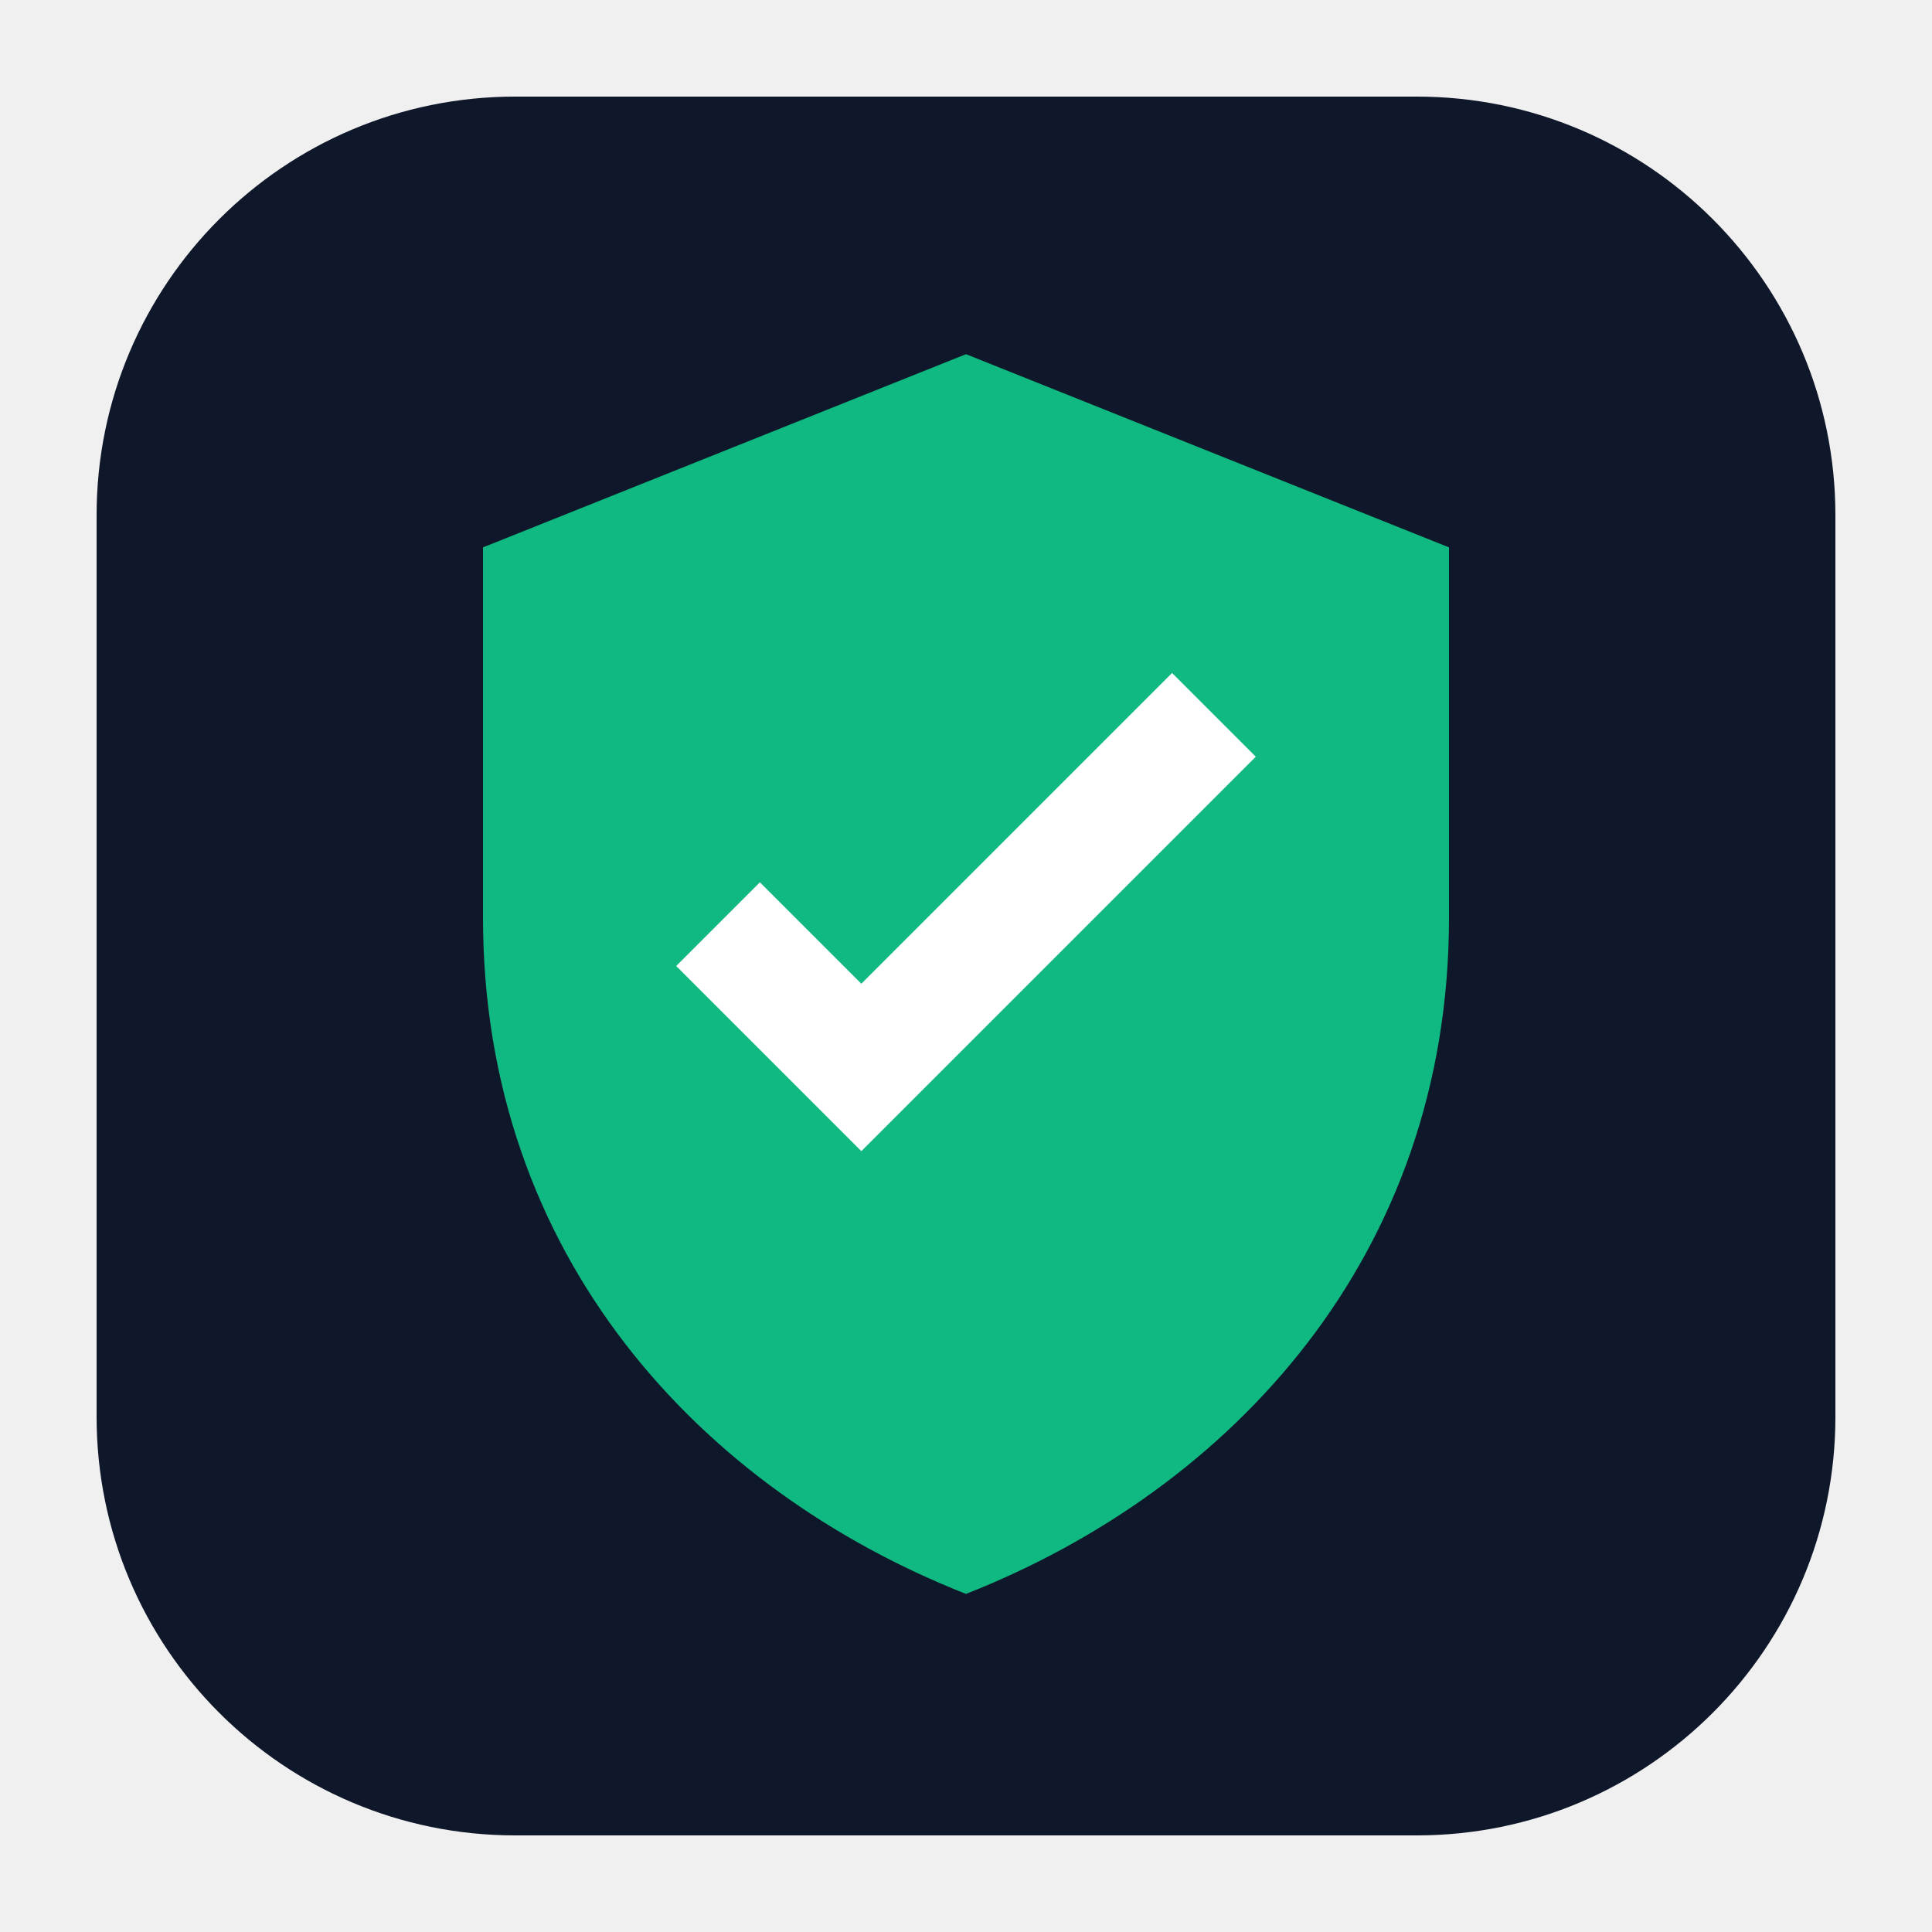
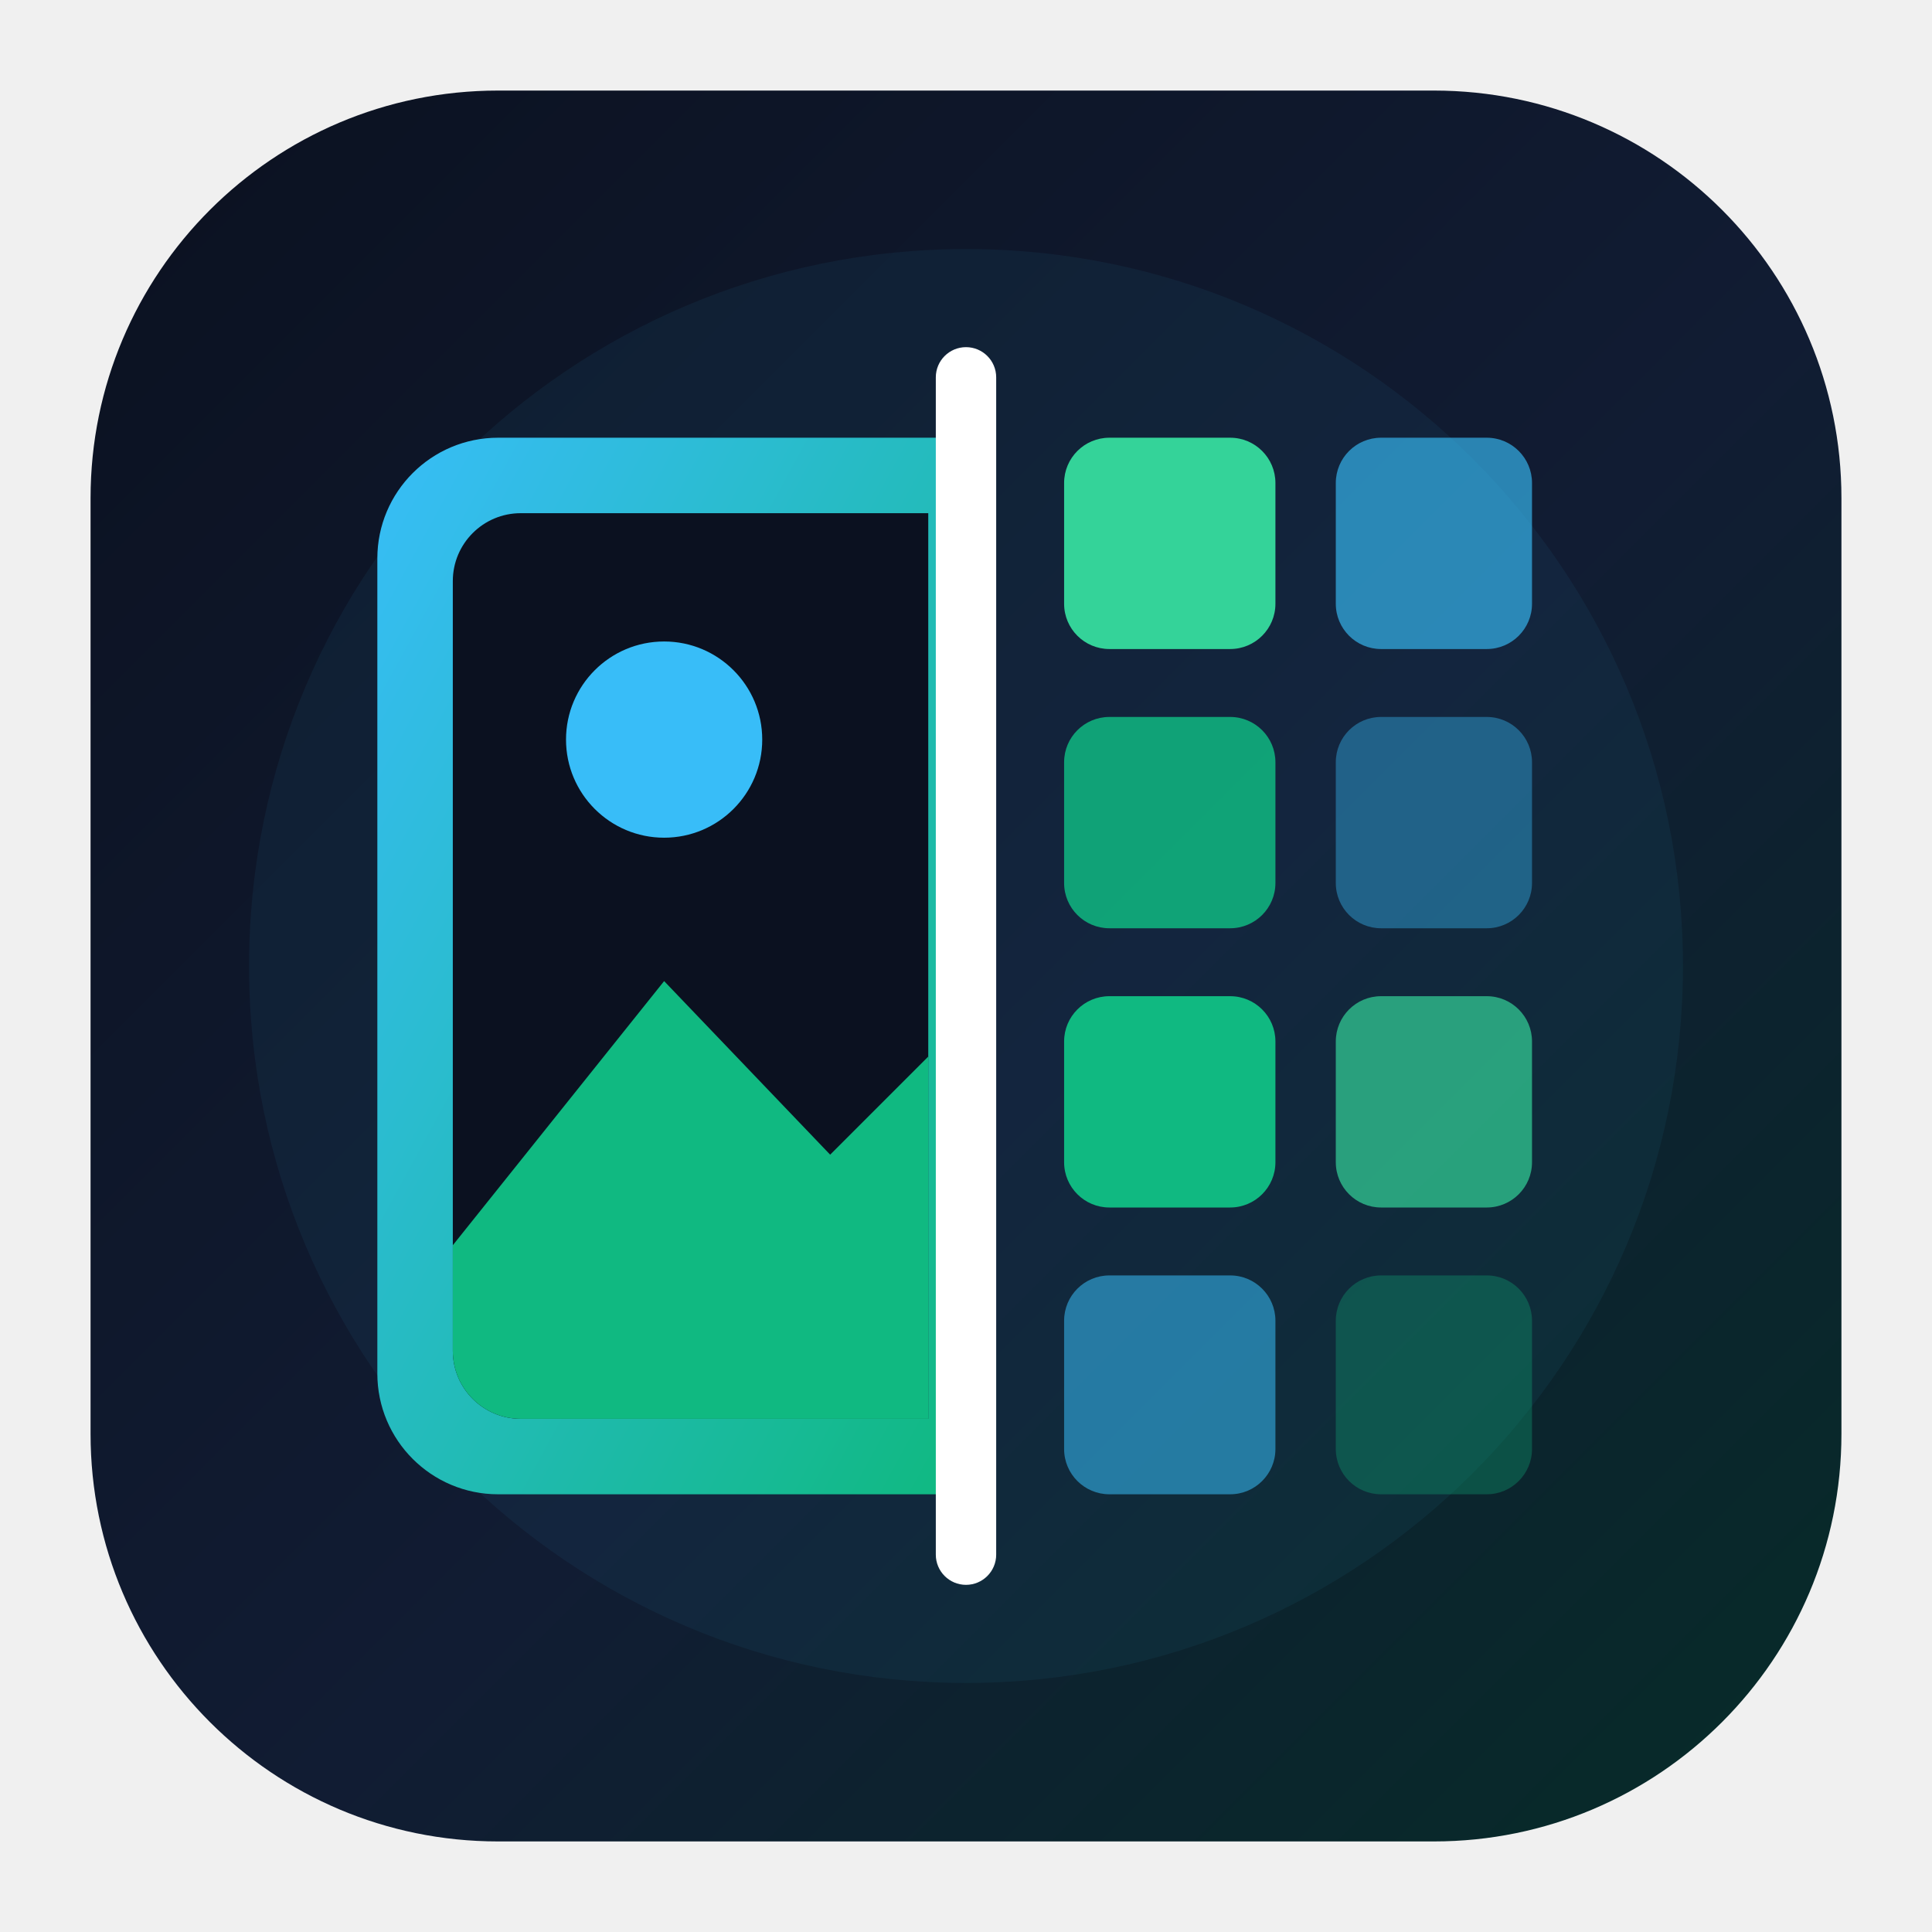
- <svg xmlns="http://www.w3.org/2000/svg" viewBox="0 0 120 120" width="120" height="120">
-   <rect x="6" y="6" width="108" height="108" rx="26" fill="#0F172A" />
-   <path d="M60 22 L90 34 L90 57 C90 78 76.5 92.5 60 99 C43.5 92.5 30 78 30 57 L30 34 Z" fill="#10B981" />
-   <path d="M53.5 71.5 L42 60 L47.2 54.8 L53.5 61.1 L72.8 41.8 L78 47 Z" fill="#FFFFFF" />
+ <svg xmlns="http://www.w3.org/2000/svg" viewBox="0 0 512 512" width="512" height="512">
+   <defs>
+     <linearGradient id="bg" x1="0%" y1="0%" x2="100%" y2="100%">
+       <stop offset="0%" stop-color="#0B1120" />
+       <stop offset="55%" stop-color="#111C33" />
+       <stop offset="100%" stop-color="#062C28" />
+     </linearGradient>
+     <linearGradient id="frame" x1="0%" y1="0%" x2="100%" y2="100%">
+       <stop offset="0%" stop-color="#38BDF8" />
+       <stop offset="100%" stop-color="#10B981" />
+     </linearGradient>
+   </defs>
+   <rect x="24" y="24" width="464" height="464" rx="108" fill="url(#bg)" />
+   <circle cx="256" cy="256" r="190" fill="#38BDF8" fill-opacity="0.06" />
+   <path d="M132 116 H252 V396 H132 A32 32 0 0 1 100 364 V148 A32 32 0 0 1 132 116 Z" fill="url(#frame)" />
+   <path d="M138 136 H246 V376 H138 A18 18 0 0 1 120 358 V154 A18 18 0 0 1 138 136 Z" fill="#0B1120" />
+   <circle cx="176" cy="196" r="26" fill="#38BDF8" />
+   <path d="M120 330 L176 260 L220 306 L246 280 V376 H138 A18 18 0 0 1 120 358 Z" fill="#10B981" />
+   <rect x="248" y="92" width="16" height="328" rx="8" fill="#FFFFFF" />
+   <rect x="282" y="116" width="56" height="56" rx="12" fill="#34D399" />
+   <rect x="354" y="116" width="52" height="56" rx="12" fill="#38BDF8" fill-opacity="0.65" />
+   <rect x="282" y="190" width="56" height="56" rx="12" fill="#10B981" fill-opacity="0.85" />
+   <rect x="354" y="190" width="52" height="56" rx="12" fill="#38BDF8" fill-opacity="0.40" />
+   <rect x="282" y="264" width="56" height="56" rx="12" fill="#10B981" />
+   <rect x="354" y="264" width="52" height="56" rx="12" fill="#34D399" fill-opacity="0.70" />
+   <rect x="282" y="338" width="56" height="58" rx="12" fill="#38BDF8" fill-opacity="0.55" />
+   <rect x="354" y="338" width="52" height="58" rx="12" fill="#10B981" fill-opacity="0.30" />
</svg>
